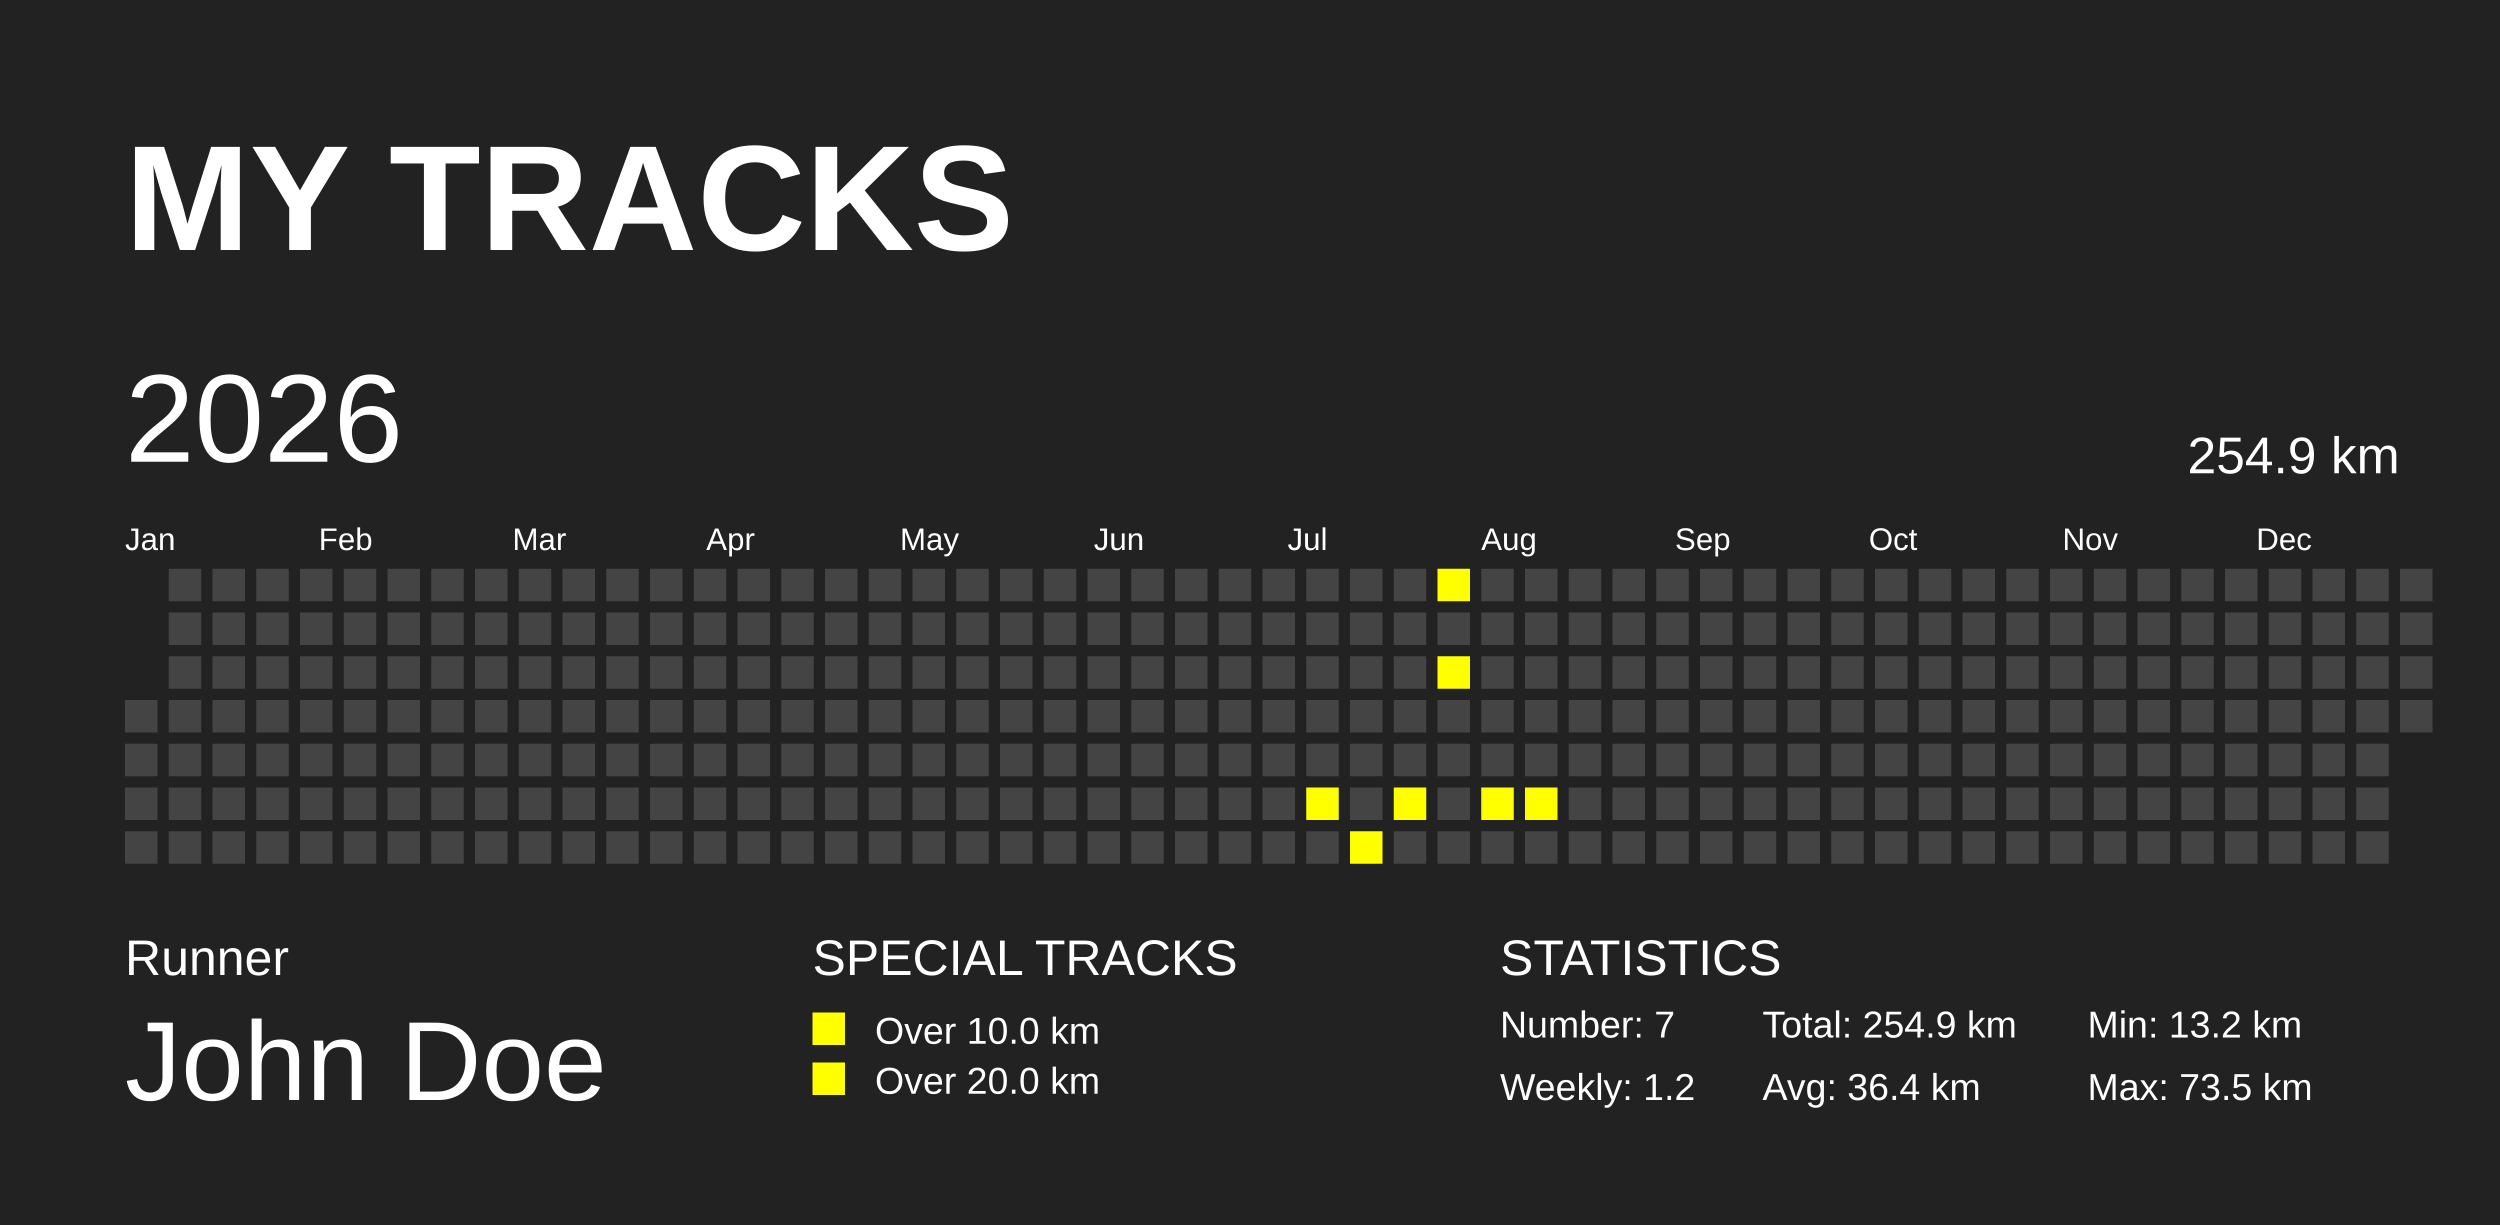
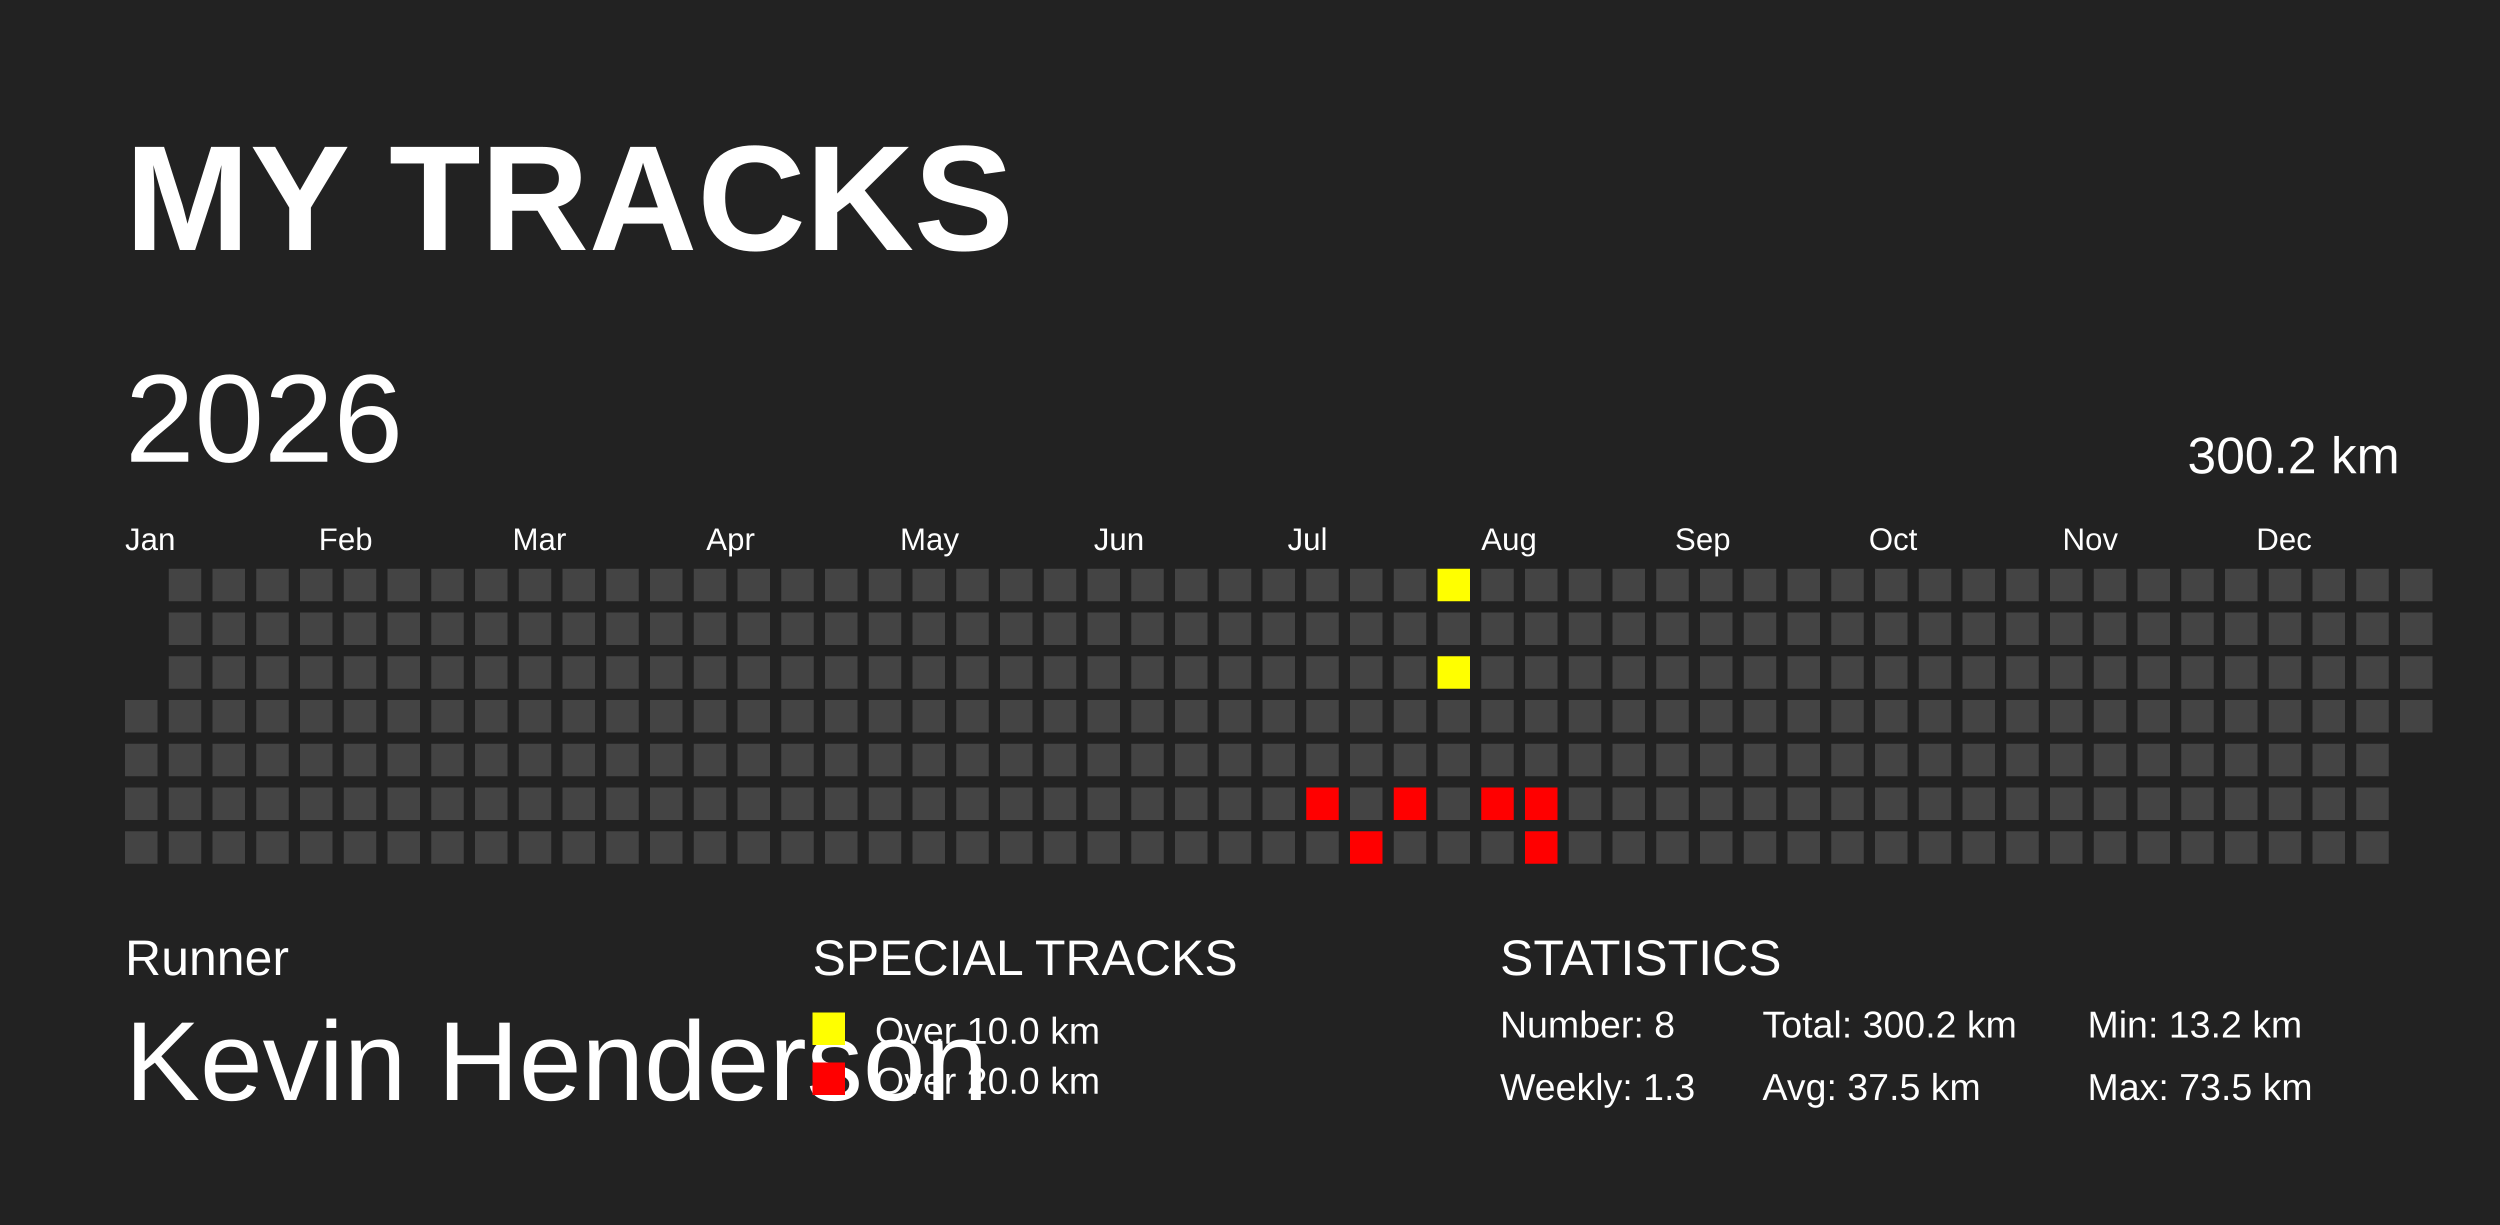
<svg xmlns="http://www.w3.org/2000/svg" baseProfile="full" height="98mm" version="1.1" viewBox="0,0,200,98" width="200mm">
  <defs>
    <pattern height="2" id="indoor-stripe" patternUnits="userSpaceOnUse" width="2">
      <line stroke="white" stroke-opacity="0.45" stroke-width="0.5" x1="0" x2="2" y1="2" y2="0" />
    </pattern>
  </defs>
  <rect fill="#222222" height="98" width="200" x="0" y="0" />
  <text fill="#FFFFFF" style="font-size:12px; font-family:Arial; font-weight:bold;" x="10" y="20">MY TRACKS</text>
  <text fill="#FFFFFF" style="font-size:4px; font-family:Arial" x="10" y="78">Runner</text>
-   <text fill="#FFFFFF" style="font-size:9px; font-family:Arial" x="10" y="88">John Doe</text>
+   <text fill="#FFFFFF" style="font-size:9px; font-family:Arial" x="10" y="88">Kevin Henderson</text>
  <text fill="#FFFFFF" style="font-size:4px; font-family:Arial" x="65" y="78">SPECIAL TRACKS</text>
-   <rect fill="#FFFF00" height="2.6" width="2.6" x="65" y="81" />
+   <rect fill="yellow" height="2.6" width="2.6" x="65" y="81" />
  <text fill="#FFFFFF" style="font-size:3px; font-family:Arial" x="70" y="83.5">Over 10.0 km</text>
-   <rect fill="#FFFF00" height="2.6" width="2.6" x="65" y="85" />
+   <rect fill="red" height="2.6" width="2.6" x="65" y="85" />
  <text fill="#FFFFFF" style="font-size:3px; font-family:Arial" x="70" y="87.5">Over 20.0 km</text>
  <text fill="#FFFFFF" style="font-size:4px; font-family:Arial" x="120" y="78">STATISTICS</text>
-   <text fill="#FFFFFF" style="font-size:3px; font-family:Arial" x="120" y="83">Number: 7</text>
-   <text fill="#FFFFFF" style="font-size:3px; font-family:Arial" x="120" y="88">Weekly: 1.2</text>
-   <text fill="#FFFFFF" style="font-size:3px; font-family:Arial" x="141" y="83">Total: 254.9 km</text>
-   <text fill="#FFFFFF" style="font-size:3px; font-family:Arial" x="141" y="88">Avg: 36.4 km</text>
+   <text fill="#FFFFFF" style="font-size:3px; font-family:Arial" x="120" y="83">Number: 8</text>
+   <text fill="#FFFFFF" style="font-size:3px; font-family:Arial" x="120" y="88">Weekly: 1.3</text>
+   <text fill="#FFFFFF" style="font-size:3px; font-family:Arial" x="141" y="83">Total: 300.2 km</text>
+   <text fill="#FFFFFF" style="font-size:3px; font-family:Arial" x="141" y="88">Avg: 37.5 km</text>
  <text fill="#FFFFFF" style="font-size:3px; font-family:Arial" x="167" y="83">Min: 13.2 km</text>
  <text fill="#FFFFFF" style="font-size:3px; font-family:Arial" x="167" y="88">Max: 73.5 km</text>
  <text dominant-baseline="hanging" fill="#FFFFFF" style="font-size:10.0px; font-family:Arial;" x="10" y="30">2026</text>
-   <text dominant-baseline="hanging" fill="#FFFFFF" style="font-size:4.125px; font-family:Arial;" x="175" y="35">254.9 km</text>
+   <text dominant-baseline="hanging" fill="#FFFFFF" style="font-size:4.125px; font-family:Arial;" x="175" y="35">300.2 km</text>
  <text fill="#FFFFFF" style="font-size:2.5px; font-family:Arial" x="10.0" y="44">Jan</text>
  <text fill="#FFFFFF" style="font-size:2.5px; font-family:Arial" x="25.5" y="44">Feb</text>
  <text fill="#FFFFFF" style="font-size:2.5px; font-family:Arial" x="41.0" y="44">Mar</text>
  <text fill="#FFFFFF" style="font-size:2.5px; font-family:Arial" x="56.5" y="44">Apr</text>
  <text fill="#FFFFFF" style="font-size:2.5px; font-family:Arial" x="72.0" y="44">May</text>
  <text fill="#FFFFFF" style="font-size:2.5px; font-family:Arial" x="87.5" y="44">Jun</text>
  <text fill="#FFFFFF" style="font-size:2.5px; font-family:Arial" x="103.0" y="44">Jul</text>
  <text fill="#FFFFFF" style="font-size:2.5px; font-family:Arial" x="118.5" y="44">Aug</text>
  <text fill="#FFFFFF" style="font-size:2.5px; font-family:Arial" x="134.0" y="44">Sep</text>
  <text fill="#FFFFFF" style="font-size:2.5px; font-family:Arial" x="149.5" y="44">Oct</text>
  <text fill="#FFFFFF" style="font-size:2.5px; font-family:Arial" x="165.0" y="44">Nov</text>
  <text fill="#FFFFFF" style="font-size:2.5px; font-family:Arial" x="180.5" y="44">Dec</text>
  <rect fill="#444444" height="2.6" width="2.6" x="10.0" y="56.0" />
  <rect fill="#444444" height="2.6" width="2.6" x="10.0" y="59.5" />
  <rect fill="#444444" height="2.6" width="2.6" x="10.0" y="63.0" />
  <rect fill="#444444" height="2.6" width="2.6" x="10.0" y="66.5" />
  <rect fill="#444444" height="2.6" width="2.6" x="13.5" y="45.5" />
  <rect fill="#444444" height="2.6" width="2.6" x="13.5" y="49.0" />
  <rect fill="#444444" height="2.6" width="2.6" x="13.5" y="52.5" />
  <rect fill="#444444" height="2.6" width="2.6" x="13.5" y="56.0" />
  <rect fill="#444444" height="2.6" width="2.6" x="13.5" y="59.5" />
  <rect fill="#444444" height="2.6" width="2.6" x="13.5" y="63.0" />
  <rect fill="#444444" height="2.6" width="2.6" x="13.5" y="66.5" />
  <rect fill="#444444" height="2.6" width="2.6" x="17.0" y="45.5" />
  <rect fill="#444444" height="2.6" width="2.6" x="17.0" y="49.0" />
  <rect fill="#444444" height="2.6" width="2.6" x="17.0" y="52.5" />
  <rect fill="#444444" height="2.6" width="2.6" x="17.0" y="56.0" />
  <rect fill="#444444" height="2.6" width="2.6" x="17.0" y="59.5" />
  <rect fill="#444444" height="2.6" width="2.6" x="17.0" y="63.0" />
  <rect fill="#444444" height="2.6" width="2.6" x="17.0" y="66.5" />
  <rect fill="#444444" height="2.6" width="2.6" x="20.5" y="45.5" />
  <rect fill="#444444" height="2.6" width="2.6" x="20.5" y="49.0" />
  <rect fill="#444444" height="2.6" width="2.6" x="20.5" y="52.5" />
  <rect fill="#444444" height="2.6" width="2.6" x="20.5" y="56.0" />
  <rect fill="#444444" height="2.6" width="2.6" x="20.5" y="59.5" />
  <rect fill="#444444" height="2.6" width="2.6" x="20.5" y="63.0" />
  <rect fill="#444444" height="2.6" width="2.6" x="20.5" y="66.5" />
  <rect fill="#444444" height="2.6" width="2.6" x="24.0" y="45.5" />
  <rect fill="#444444" height="2.6" width="2.6" x="24.0" y="49.0" />
  <rect fill="#444444" height="2.6" width="2.6" x="24.0" y="52.5" />
  <rect fill="#444444" height="2.6" width="2.6" x="24.0" y="56.0" />
  <rect fill="#444444" height="2.6" width="2.6" x="24.0" y="59.5" />
  <rect fill="#444444" height="2.6" width="2.6" x="24.0" y="63.0" />
  <rect fill="#444444" height="2.6" width="2.6" x="24.0" y="66.5" />
  <rect fill="#444444" height="2.6" width="2.6" x="27.5" y="45.5" />
  <rect fill="#444444" height="2.6" width="2.6" x="27.5" y="49.0" />
  <rect fill="#444444" height="2.6" width="2.6" x="27.5" y="52.5" />
  <rect fill="#444444" height="2.6" width="2.6" x="27.5" y="56.0" />
  <rect fill="#444444" height="2.6" width="2.6" x="27.5" y="59.5" />
  <rect fill="#444444" height="2.6" width="2.6" x="27.5" y="63.0" />
  <rect fill="#444444" height="2.6" width="2.6" x="27.5" y="66.5" />
  <rect fill="#444444" height="2.6" width="2.6" x="31.0" y="45.5" />
  <rect fill="#444444" height="2.6" width="2.6" x="31.0" y="49.0" />
  <rect fill="#444444" height="2.6" width="2.6" x="31.0" y="52.5" />
  <rect fill="#444444" height="2.6" width="2.6" x="31.0" y="56.0" />
  <rect fill="#444444" height="2.6" width="2.6" x="31.0" y="59.5" />
  <rect fill="#444444" height="2.6" width="2.6" x="31.0" y="63.0" />
  <rect fill="#444444" height="2.6" width="2.6" x="31.0" y="66.5" />
  <rect fill="#444444" height="2.6" width="2.6" x="34.5" y="45.5" />
  <rect fill="#444444" height="2.6" width="2.6" x="34.5" y="49.0" />
  <rect fill="#444444" height="2.6" width="2.6" x="34.5" y="52.5" />
  <rect fill="#444444" height="2.6" width="2.6" x="34.5" y="56.0" />
  <rect fill="#444444" height="2.6" width="2.6" x="34.5" y="59.5" />
  <rect fill="#444444" height="2.6" width="2.6" x="34.5" y="63.0" />
  <rect fill="#444444" height="2.6" width="2.6" x="34.5" y="66.5" />
  <rect fill="#444444" height="2.6" width="2.6" x="38.0" y="45.5" />
  <rect fill="#444444" height="2.6" width="2.6" x="38.0" y="49.0" />
  <rect fill="#444444" height="2.6" width="2.6" x="38.0" y="52.5" />
  <rect fill="#444444" height="2.6" width="2.6" x="38.0" y="56.0" />
  <rect fill="#444444" height="2.6" width="2.6" x="38.0" y="59.5" />
  <rect fill="#444444" height="2.6" width="2.6" x="38.0" y="63.0" />
  <rect fill="#444444" height="2.6" width="2.6" x="38.0" y="66.5" />
  <rect fill="#444444" height="2.6" width="2.6" x="41.5" y="45.5" />
  <rect fill="#444444" height="2.6" width="2.6" x="41.5" y="49.0" />
  <rect fill="#444444" height="2.6" width="2.6" x="41.5" y="52.5" />
  <rect fill="#444444" height="2.6" width="2.6" x="41.5" y="56.0" />
  <rect fill="#444444" height="2.6" width="2.6" x="41.5" y="59.5" />
  <rect fill="#444444" height="2.6" width="2.6" x="41.5" y="63.0" />
  <rect fill="#444444" height="2.6" width="2.6" x="41.5" y="66.5" />
  <rect fill="#444444" height="2.6" width="2.6" x="45.0" y="45.5" />
  <rect fill="#444444" height="2.6" width="2.6" x="45.0" y="49.0" />
  <rect fill="#444444" height="2.6" width="2.6" x="45.0" y="52.5" />
  <rect fill="#444444" height="2.6" width="2.6" x="45.0" y="56.0" />
  <rect fill="#444444" height="2.6" width="2.6" x="45.0" y="59.5" />
  <rect fill="#444444" height="2.6" width="2.6" x="45.0" y="63.0" />
  <rect fill="#444444" height="2.6" width="2.6" x="45.0" y="66.5" />
  <rect fill="#444444" height="2.6" width="2.6" x="48.5" y="45.5" />
  <rect fill="#444444" height="2.6" width="2.6" x="48.5" y="49.0" />
  <rect fill="#444444" height="2.6" width="2.6" x="48.5" y="52.5" />
  <rect fill="#444444" height="2.6" width="2.6" x="48.5" y="56.0" />
  <rect fill="#444444" height="2.6" width="2.6" x="48.5" y="59.5" />
  <rect fill="#444444" height="2.6" width="2.6" x="48.5" y="63.0" />
  <rect fill="#444444" height="2.6" width="2.6" x="48.5" y="66.5" />
  <rect fill="#444444" height="2.6" width="2.6" x="52.0" y="45.5" />
  <rect fill="#444444" height="2.6" width="2.6" x="52.0" y="49.0" />
  <rect fill="#444444" height="2.6" width="2.6" x="52.0" y="52.5" />
  <rect fill="#444444" height="2.6" width="2.6" x="52.0" y="56.0" />
  <rect fill="#444444" height="2.6" width="2.6" x="52.0" y="59.5" />
  <rect fill="#444444" height="2.6" width="2.6" x="52.0" y="63.0" />
  <rect fill="#444444" height="2.6" width="2.6" x="52.0" y="66.5" />
  <rect fill="#444444" height="2.6" width="2.6" x="55.5" y="45.5" />
  <rect fill="#444444" height="2.6" width="2.6" x="55.5" y="49.0" />
  <rect fill="#444444" height="2.6" width="2.6" x="55.5" y="52.5" />
  <rect fill="#444444" height="2.6" width="2.6" x="55.5" y="56.0" />
  <rect fill="#444444" height="2.6" width="2.6" x="55.5" y="59.5" />
  <rect fill="#444444" height="2.6" width="2.6" x="55.5" y="63.0" />
  <rect fill="#444444" height="2.6" width="2.6" x="55.5" y="66.5" />
  <rect fill="#444444" height="2.6" width="2.6" x="59.0" y="45.5" />
  <rect fill="#444444" height="2.6" width="2.6" x="59.0" y="49.0" />
  <rect fill="#444444" height="2.6" width="2.6" x="59.0" y="52.5" />
  <rect fill="#444444" height="2.6" width="2.6" x="59.0" y="56.0" />
  <rect fill="#444444" height="2.6" width="2.6" x="59.0" y="59.5" />
  <rect fill="#444444" height="2.6" width="2.6" x="59.0" y="63.0" />
  <rect fill="#444444" height="2.6" width="2.6" x="59.0" y="66.5" />
  <rect fill="#444444" height="2.6" width="2.6" x="62.5" y="45.5" />
  <rect fill="#444444" height="2.6" width="2.6" x="62.5" y="49.0" />
  <rect fill="#444444" height="2.6" width="2.6" x="62.5" y="52.5" />
  <rect fill="#444444" height="2.6" width="2.6" x="62.5" y="56.0" />
  <rect fill="#444444" height="2.6" width="2.6" x="62.5" y="59.5" />
  <rect fill="#444444" height="2.6" width="2.6" x="62.5" y="63.0" />
  <rect fill="#444444" height="2.6" width="2.6" x="62.5" y="66.5" />
  <rect fill="#444444" height="2.6" width="2.6" x="66.0" y="45.5" />
  <rect fill="#444444" height="2.6" width="2.6" x="66.0" y="49.0" />
  <rect fill="#444444" height="2.6" width="2.6" x="66.0" y="52.5" />
  <rect fill="#444444" height="2.6" width="2.6" x="66.0" y="56.0" />
  <rect fill="#444444" height="2.6" width="2.6" x="66.0" y="59.5" />
  <rect fill="#444444" height="2.6" width="2.6" x="66.0" y="63.0" />
  <rect fill="#444444" height="2.6" width="2.6" x="66.0" y="66.5" />
  <rect fill="#444444" height="2.6" width="2.6" x="69.5" y="45.5" />
  <rect fill="#444444" height="2.6" width="2.6" x="69.5" y="49.0" />
  <rect fill="#444444" height="2.6" width="2.6" x="69.5" y="52.5" />
  <rect fill="#444444" height="2.6" width="2.6" x="69.5" y="56.0" />
  <rect fill="#444444" height="2.6" width="2.6" x="69.5" y="59.5" />
  <rect fill="#444444" height="2.6" width="2.6" x="69.5" y="63.0" />
  <rect fill="#444444" height="2.6" width="2.6" x="69.5" y="66.5" />
  <rect fill="#444444" height="2.6" width="2.6" x="73.0" y="45.5" />
  <rect fill="#444444" height="2.6" width="2.6" x="73.0" y="49.0" />
  <rect fill="#444444" height="2.6" width="2.6" x="73.0" y="52.5" />
  <rect fill="#444444" height="2.6" width="2.6" x="73.0" y="56.0" />
  <rect fill="#444444" height="2.6" width="2.6" x="73.0" y="59.5" />
  <rect fill="#444444" height="2.6" width="2.6" x="73.0" y="63.0" />
  <rect fill="#444444" height="2.6" width="2.6" x="73.0" y="66.5" />
  <rect fill="#444444" height="2.6" width="2.6" x="76.5" y="45.5" />
  <rect fill="#444444" height="2.6" width="2.6" x="76.5" y="49.0" />
  <rect fill="#444444" height="2.6" width="2.6" x="76.5" y="52.5" />
  <rect fill="#444444" height="2.6" width="2.6" x="76.5" y="56.0" />
  <rect fill="#444444" height="2.6" width="2.6" x="76.5" y="59.5" />
  <rect fill="#444444" height="2.6" width="2.6" x="76.5" y="63.0" />
  <rect fill="#444444" height="2.6" width="2.6" x="76.5" y="66.5" />
  <rect fill="#444444" height="2.6" width="2.6" x="80.0" y="45.5" />
  <rect fill="#444444" height="2.6" width="2.6" x="80.0" y="49.0" />
  <rect fill="#444444" height="2.6" width="2.6" x="80.0" y="52.5" />
  <rect fill="#444444" height="2.6" width="2.6" x="80.0" y="56.0" />
  <rect fill="#444444" height="2.6" width="2.6" x="80.0" y="59.5" />
  <rect fill="#444444" height="2.6" width="2.6" x="80.0" y="63.0" />
  <rect fill="#444444" height="2.6" width="2.6" x="80.0" y="66.5" />
  <rect fill="#444444" height="2.6" width="2.6" x="83.5" y="45.5" />
  <rect fill="#444444" height="2.6" width="2.6" x="83.5" y="49.0" />
  <rect fill="#444444" height="2.6" width="2.6" x="83.5" y="52.5" />
  <rect fill="#444444" height="2.6" width="2.6" x="83.5" y="56.0" />
  <rect fill="#444444" height="2.6" width="2.6" x="83.5" y="59.5" />
  <rect fill="#444444" height="2.6" width="2.6" x="83.5" y="63.0" />
  <rect fill="#444444" height="2.6" width="2.6" x="83.5" y="66.5" />
  <rect fill="#444444" height="2.6" width="2.6" x="87.0" y="45.5" />
  <rect fill="#444444" height="2.6" width="2.6" x="87.0" y="49.0" />
  <rect fill="#444444" height="2.6" width="2.6" x="87.0" y="52.5" />
  <rect fill="#444444" height="2.6" width="2.6" x="87.0" y="56.0" />
  <rect fill="#444444" height="2.6" width="2.6" x="87.0" y="59.5" />
  <rect fill="#444444" height="2.6" width="2.6" x="87.0" y="63.0" />
  <rect fill="#444444" height="2.6" width="2.6" x="87.0" y="66.5" />
  <rect fill="#444444" height="2.6" width="2.6" x="90.5" y="45.5" />
  <rect fill="#444444" height="2.6" width="2.6" x="90.5" y="49.0" />
  <rect fill="#444444" height="2.6" width="2.6" x="90.5" y="52.5" />
  <rect fill="#444444" height="2.6" width="2.6" x="90.5" y="56.0" />
  <rect fill="#444444" height="2.6" width="2.6" x="90.5" y="59.5" />
  <rect fill="#444444" height="2.6" width="2.6" x="90.5" y="63.0" />
  <rect fill="#444444" height="2.6" width="2.6" x="90.5" y="66.5" />
  <rect fill="#444444" height="2.6" width="2.6" x="94.0" y="45.5" />
  <rect fill="#444444" height="2.6" width="2.6" x="94.0" y="49.0" />
  <rect fill="#444444" height="2.6" width="2.6" x="94.0" y="52.5" />
  <rect fill="#444444" height="2.6" width="2.6" x="94.0" y="56.0" />
  <rect fill="#444444" height="2.6" width="2.6" x="94.0" y="59.5" />
  <rect fill="#444444" height="2.6" width="2.6" x="94.0" y="63.0" />
  <rect fill="#444444" height="2.6" width="2.6" x="94.0" y="66.5" />
  <rect fill="#444444" height="2.6" width="2.6" x="97.5" y="45.5" />
  <rect fill="#444444" height="2.6" width="2.6" x="97.5" y="49.0" />
  <rect fill="#444444" height="2.6" width="2.6" x="97.5" y="52.5" />
  <rect fill="#444444" height="2.6" width="2.6" x="97.5" y="56.0" />
  <rect fill="#444444" height="2.6" width="2.6" x="97.5" y="59.5" />
  <rect fill="#444444" height="2.6" width="2.6" x="97.5" y="63.0" />
  <rect fill="#444444" height="2.6" width="2.6" x="97.5" y="66.5" />
  <rect fill="#444444" height="2.6" width="2.6" x="101.0" y="45.5" />
  <rect fill="#444444" height="2.6" width="2.6" x="101.0" y="49.0" />
  <rect fill="#444444" height="2.6" width="2.6" x="101.0" y="52.5" />
  <rect fill="#444444" height="2.6" width="2.6" x="101.0" y="56.0" />
  <rect fill="#444444" height="2.6" width="2.6" x="101.0" y="59.5" />
  <rect fill="#444444" height="2.6" width="2.6" x="101.0" y="63.0" />
  <rect fill="#444444" height="2.6" width="2.6" x="101.0" y="66.5" />
  <rect fill="#444444" height="2.6" width="2.6" x="104.5" y="45.5" />
  <rect fill="#444444" height="2.6" width="2.6" x="104.5" y="49.0" />
  <rect fill="#444444" height="2.6" width="2.6" x="104.5" y="52.5" />
  <rect fill="#444444" height="2.6" width="2.6" x="104.5" y="56.0" />
  <rect fill="#444444" height="2.6" width="2.6" x="104.5" y="59.5" />
-   <rect fill="#FFFF00" height="2.6" width="2.6" x="104.5" y="63.0" />
+   <rect fill="red" height="2.6" width="2.6" x="104.5" y="63.0" />
  <rect fill="#444444" height="2.6" width="2.6" x="104.5" y="66.5" />
  <rect fill="#444444" height="2.6" width="2.6" x="108.0" y="45.5" />
  <rect fill="#444444" height="2.6" width="2.6" x="108.0" y="49.0" />
  <rect fill="#444444" height="2.6" width="2.6" x="108.0" y="52.5" />
  <rect fill="#444444" height="2.6" width="2.6" x="108.0" y="56.0" />
  <rect fill="#444444" height="2.6" width="2.6" x="108.0" y="59.5" />
  <rect fill="#444444" height="2.6" width="2.6" x="108.0" y="63.0" />
-   <rect fill="#FFFF00" height="2.6" width="2.6" x="108.0" y="66.5" />
+   <rect fill="red" height="2.6" width="2.6" x="108.0" y="66.5" />
  <rect fill="#444444" height="2.6" width="2.6" x="111.5" y="45.5" />
  <rect fill="#444444" height="2.6" width="2.6" x="111.5" y="49.0" />
  <rect fill="#444444" height="2.6" width="2.6" x="111.5" y="52.5" />
  <rect fill="#444444" height="2.6" width="2.6" x="111.5" y="56.0" />
  <rect fill="#444444" height="2.6" width="2.6" x="111.5" y="59.5" />
-   <rect fill="#FFFF00" height="2.6" width="2.6" x="111.5" y="63.0" />
+   <rect fill="red" height="2.6" width="2.6" x="111.5" y="63.0" />
  <rect fill="#444444" height="2.6" width="2.6" x="111.5" y="66.5" />
  <rect fill="#ffff00" height="2.6" width="2.6" x="115.0" y="45.5" />
  <rect fill="#444444" height="2.6" width="2.6" x="115.0" y="49.0" />
  <rect fill="#ffff00" height="2.6" width="2.6" x="115.0" y="52.5" />
  <rect fill="#444444" height="2.6" width="2.6" x="115.0" y="56.0" />
  <rect fill="#444444" height="2.6" width="2.6" x="115.0" y="59.5" />
  <rect fill="#444444" height="2.6" width="2.6" x="115.0" y="63.0" />
  <rect fill="#444444" height="2.6" width="2.6" x="115.0" y="66.5" />
  <rect fill="#444444" height="2.6" width="2.6" x="118.5" y="45.5" />
  <rect fill="#444444" height="2.6" width="2.6" x="118.5" y="49.0" />
  <rect fill="#444444" height="2.6" width="2.6" x="118.5" y="52.5" />
  <rect fill="#444444" height="2.6" width="2.6" x="118.5" y="56.0" />
  <rect fill="#444444" height="2.6" width="2.6" x="118.5" y="59.5" />
-   <rect fill="#FFFF00" height="2.6" width="2.6" x="118.5" y="63.0" />
+   <rect fill="red" height="2.6" width="2.6" x="118.5" y="63.0" />
  <rect fill="#444444" height="2.6" width="2.6" x="118.5" y="66.5" />
  <rect fill="#444444" height="2.6" width="2.6" x="122.0" y="45.5" />
  <rect fill="#444444" height="2.6" width="2.6" x="122.0" y="49.0" />
  <rect fill="#444444" height="2.6" width="2.6" x="122.0" y="52.5" />
  <rect fill="#444444" height="2.6" width="2.6" x="122.0" y="56.0" />
  <rect fill="#444444" height="2.6" width="2.6" x="122.0" y="59.5" />
-   <rect fill="#FFFF00" height="2.6" width="2.6" x="122.0" y="63.0" />
-   <rect fill="#444444" height="2.6" width="2.6" x="122.0" y="66.5" />
+   <rect fill="red" height="2.6" width="2.6" x="122.0" y="63.0" />
+   <rect fill="red" height="2.6" width="2.6" x="122.0" y="66.5" />
  <rect fill="#444444" height="2.6" width="2.6" x="125.5" y="45.5" />
  <rect fill="#444444" height="2.6" width="2.6" x="125.5" y="49.0" />
  <rect fill="#444444" height="2.6" width="2.6" x="125.5" y="52.5" />
  <rect fill="#444444" height="2.6" width="2.6" x="125.5" y="56.0" />
  <rect fill="#444444" height="2.6" width="2.6" x="125.5" y="59.5" />
  <rect fill="#444444" height="2.6" width="2.6" x="125.5" y="63.0" />
  <rect fill="#444444" height="2.6" width="2.6" x="125.5" y="66.5" />
  <rect fill="#444444" height="2.6" width="2.6" x="129.0" y="45.5" />
  <rect fill="#444444" height="2.6" width="2.6" x="129.0" y="49.0" />
  <rect fill="#444444" height="2.6" width="2.6" x="129.0" y="52.5" />
  <rect fill="#444444" height="2.6" width="2.6" x="129.0" y="56.0" />
  <rect fill="#444444" height="2.6" width="2.6" x="129.0" y="59.5" />
  <rect fill="#444444" height="2.6" width="2.6" x="129.0" y="63.0" />
  <rect fill="#444444" height="2.6" width="2.6" x="129.0" y="66.5" />
  <rect fill="#444444" height="2.6" width="2.6" x="132.5" y="45.5" />
  <rect fill="#444444" height="2.6" width="2.6" x="132.5" y="49.0" />
  <rect fill="#444444" height="2.6" width="2.6" x="132.5" y="52.5" />
  <rect fill="#444444" height="2.6" width="2.6" x="132.5" y="56.0" />
  <rect fill="#444444" height="2.6" width="2.6" x="132.5" y="59.5" />
  <rect fill="#444444" height="2.6" width="2.6" x="132.5" y="63.0" />
  <rect fill="#444444" height="2.6" width="2.6" x="132.5" y="66.5" />
  <rect fill="#444444" height="2.6" width="2.6" x="136.0" y="45.5" />
  <rect fill="#444444" height="2.6" width="2.6" x="136.0" y="49.0" />
  <rect fill="#444444" height="2.6" width="2.6" x="136.0" y="52.5" />
  <rect fill="#444444" height="2.6" width="2.6" x="136.0" y="56.0" />
  <rect fill="#444444" height="2.6" width="2.6" x="136.0" y="59.5" />
  <rect fill="#444444" height="2.6" width="2.6" x="136.0" y="63.0" />
  <rect fill="#444444" height="2.6" width="2.6" x="136.0" y="66.5" />
  <rect fill="#444444" height="2.6" width="2.6" x="139.5" y="45.5" />
  <rect fill="#444444" height="2.6" width="2.6" x="139.5" y="49.0" />
  <rect fill="#444444" height="2.6" width="2.6" x="139.5" y="52.5" />
  <rect fill="#444444" height="2.6" width="2.6" x="139.5" y="56.0" />
  <rect fill="#444444" height="2.6" width="2.6" x="139.5" y="59.5" />
  <rect fill="#444444" height="2.6" width="2.6" x="139.5" y="63.0" />
  <rect fill="#444444" height="2.6" width="2.6" x="139.5" y="66.5" />
  <rect fill="#444444" height="2.6" width="2.6" x="143.0" y="45.5" />
  <rect fill="#444444" height="2.6" width="2.6" x="143.0" y="49.0" />
  <rect fill="#444444" height="2.6" width="2.6" x="143.0" y="52.5" />
  <rect fill="#444444" height="2.6" width="2.6" x="143.0" y="56.0" />
  <rect fill="#444444" height="2.6" width="2.6" x="143.0" y="59.5" />
  <rect fill="#444444" height="2.6" width="2.6" x="143.0" y="63.0" />
  <rect fill="#444444" height="2.6" width="2.6" x="143.0" y="66.5" />
  <rect fill="#444444" height="2.6" width="2.6" x="146.5" y="45.5" />
  <rect fill="#444444" height="2.6" width="2.6" x="146.5" y="49.0" />
  <rect fill="#444444" height="2.6" width="2.6" x="146.5" y="52.5" />
  <rect fill="#444444" height="2.6" width="2.6" x="146.5" y="56.0" />
  <rect fill="#444444" height="2.6" width="2.6" x="146.5" y="59.5" />
  <rect fill="#444444" height="2.6" width="2.6" x="146.5" y="63.0" />
  <rect fill="#444444" height="2.6" width="2.6" x="146.5" y="66.5" />
  <rect fill="#444444" height="2.6" width="2.6" x="150.0" y="45.5" />
  <rect fill="#444444" height="2.6" width="2.6" x="150.0" y="49.0" />
  <rect fill="#444444" height="2.6" width="2.6" x="150.0" y="52.5" />
  <rect fill="#444444" height="2.6" width="2.6" x="150.0" y="56.0" />
  <rect fill="#444444" height="2.6" width="2.6" x="150.0" y="59.5" />
  <rect fill="#444444" height="2.6" width="2.6" x="150.0" y="63.0" />
  <rect fill="#444444" height="2.6" width="2.6" x="150.0" y="66.5" />
  <rect fill="#444444" height="2.6" width="2.6" x="153.5" y="45.5" />
  <rect fill="#444444" height="2.6" width="2.6" x="153.5" y="49.0" />
  <rect fill="#444444" height="2.6" width="2.6" x="153.5" y="52.5" />
  <rect fill="#444444" height="2.6" width="2.6" x="153.5" y="56.0" />
  <rect fill="#444444" height="2.6" width="2.6" x="153.5" y="59.5" />
  <rect fill="#444444" height="2.6" width="2.6" x="153.5" y="63.0" />
  <rect fill="#444444" height="2.6" width="2.6" x="153.5" y="66.5" />
  <rect fill="#444444" height="2.6" width="2.6" x="157.0" y="45.5" />
  <rect fill="#444444" height="2.6" width="2.6" x="157.0" y="49.0" />
  <rect fill="#444444" height="2.6" width="2.6" x="157.0" y="52.5" />
  <rect fill="#444444" height="2.6" width="2.6" x="157.0" y="56.0" />
  <rect fill="#444444" height="2.6" width="2.6" x="157.0" y="59.5" />
  <rect fill="#444444" height="2.6" width="2.6" x="157.0" y="63.0" />
  <rect fill="#444444" height="2.6" width="2.6" x="157.0" y="66.5" />
  <rect fill="#444444" height="2.6" width="2.6" x="160.5" y="45.5" />
  <rect fill="#444444" height="2.6" width="2.6" x="160.5" y="49.0" />
  <rect fill="#444444" height="2.6" width="2.6" x="160.5" y="52.5" />
  <rect fill="#444444" height="2.6" width="2.6" x="160.5" y="56.0" />
  <rect fill="#444444" height="2.6" width="2.6" x="160.5" y="59.5" />
  <rect fill="#444444" height="2.6" width="2.6" x="160.5" y="63.0" />
  <rect fill="#444444" height="2.6" width="2.6" x="160.5" y="66.5" />
  <rect fill="#444444" height="2.6" width="2.6" x="164.0" y="45.5" />
  <rect fill="#444444" height="2.6" width="2.6" x="164.0" y="49.0" />
  <rect fill="#444444" height="2.6" width="2.6" x="164.0" y="52.5" />
  <rect fill="#444444" height="2.6" width="2.6" x="164.0" y="56.0" />
  <rect fill="#444444" height="2.6" width="2.6" x="164.0" y="59.5" />
  <rect fill="#444444" height="2.6" width="2.6" x="164.0" y="63.0" />
  <rect fill="#444444" height="2.6" width="2.6" x="164.0" y="66.5" />
  <rect fill="#444444" height="2.6" width="2.6" x="167.5" y="45.5" />
  <rect fill="#444444" height="2.6" width="2.6" x="167.5" y="49.0" />
  <rect fill="#444444" height="2.6" width="2.6" x="167.5" y="52.5" />
  <rect fill="#444444" height="2.6" width="2.6" x="167.5" y="56.0" />
  <rect fill="#444444" height="2.6" width="2.6" x="167.5" y="59.5" />
  <rect fill="#444444" height="2.6" width="2.6" x="167.5" y="63.0" />
  <rect fill="#444444" height="2.6" width="2.6" x="167.5" y="66.5" />
  <rect fill="#444444" height="2.6" width="2.6" x="171.0" y="45.5" />
  <rect fill="#444444" height="2.6" width="2.6" x="171.0" y="49.0" />
  <rect fill="#444444" height="2.6" width="2.6" x="171.0" y="52.5" />
  <rect fill="#444444" height="2.6" width="2.6" x="171.0" y="56.0" />
  <rect fill="#444444" height="2.6" width="2.6" x="171.0" y="59.5" />
  <rect fill="#444444" height="2.6" width="2.6" x="171.0" y="63.0" />
  <rect fill="#444444" height="2.6" width="2.6" x="171.0" y="66.5" />
  <rect fill="#444444" height="2.6" width="2.6" x="174.5" y="45.5" />
  <rect fill="#444444" height="2.6" width="2.6" x="174.5" y="49.0" />
  <rect fill="#444444" height="2.6" width="2.6" x="174.5" y="52.5" />
  <rect fill="#444444" height="2.6" width="2.6" x="174.5" y="56.0" />
  <rect fill="#444444" height="2.6" width="2.6" x="174.5" y="59.5" />
  <rect fill="#444444" height="2.6" width="2.6" x="174.5" y="63.0" />
  <rect fill="#444444" height="2.6" width="2.6" x="174.5" y="66.5" />
  <rect fill="#444444" height="2.6" width="2.6" x="178.0" y="45.5" />
  <rect fill="#444444" height="2.6" width="2.6" x="178.0" y="49.0" />
  <rect fill="#444444" height="2.6" width="2.6" x="178.0" y="52.5" />
  <rect fill="#444444" height="2.6" width="2.6" x="178.0" y="56.0" />
  <rect fill="#444444" height="2.6" width="2.6" x="178.0" y="59.5" />
  <rect fill="#444444" height="2.6" width="2.6" x="178.0" y="63.0" />
  <rect fill="#444444" height="2.6" width="2.6" x="178.0" y="66.5" />
  <rect fill="#444444" height="2.6" width="2.6" x="181.5" y="45.5" />
  <rect fill="#444444" height="2.6" width="2.6" x="181.5" y="49.0" />
  <rect fill="#444444" height="2.6" width="2.6" x="181.5" y="52.5" />
  <rect fill="#444444" height="2.6" width="2.6" x="181.5" y="56.0" />
  <rect fill="#444444" height="2.6" width="2.6" x="181.5" y="59.5" />
  <rect fill="#444444" height="2.6" width="2.6" x="181.5" y="63.0" />
  <rect fill="#444444" height="2.6" width="2.6" x="181.5" y="66.5" />
  <rect fill="#444444" height="2.6" width="2.6" x="185.0" y="45.5" />
  <rect fill="#444444" height="2.6" width="2.6" x="185.0" y="49.0" />
  <rect fill="#444444" height="2.6" width="2.6" x="185.0" y="52.5" />
  <rect fill="#444444" height="2.6" width="2.6" x="185.0" y="56.0" />
  <rect fill="#444444" height="2.6" width="2.6" x="185.0" y="59.5" />
  <rect fill="#444444" height="2.6" width="2.6" x="185.0" y="63.0" />
  <rect fill="#444444" height="2.6" width="2.6" x="185.0" y="66.5" />
  <rect fill="#444444" height="2.6" width="2.6" x="188.5" y="45.5" />
  <rect fill="#444444" height="2.6" width="2.6" x="188.5" y="49.0" />
  <rect fill="#444444" height="2.6" width="2.6" x="188.5" y="52.5" />
  <rect fill="#444444" height="2.6" width="2.6" x="188.5" y="56.0" />
  <rect fill="#444444" height="2.6" width="2.6" x="188.5" y="59.5" />
  <rect fill="#444444" height="2.6" width="2.6" x="188.5" y="63.0" />
  <rect fill="#444444" height="2.6" width="2.6" x="188.5" y="66.5" />
  <rect fill="#444444" height="2.6" width="2.6" x="192.0" y="45.5" />
  <rect fill="#444444" height="2.6" width="2.6" x="192.0" y="49.0" />
  <rect fill="#444444" height="2.6" width="2.6" x="192.0" y="52.5" />
  <rect fill="#444444" height="2.6" width="2.6" x="192.0" y="56.0" />
</svg>
